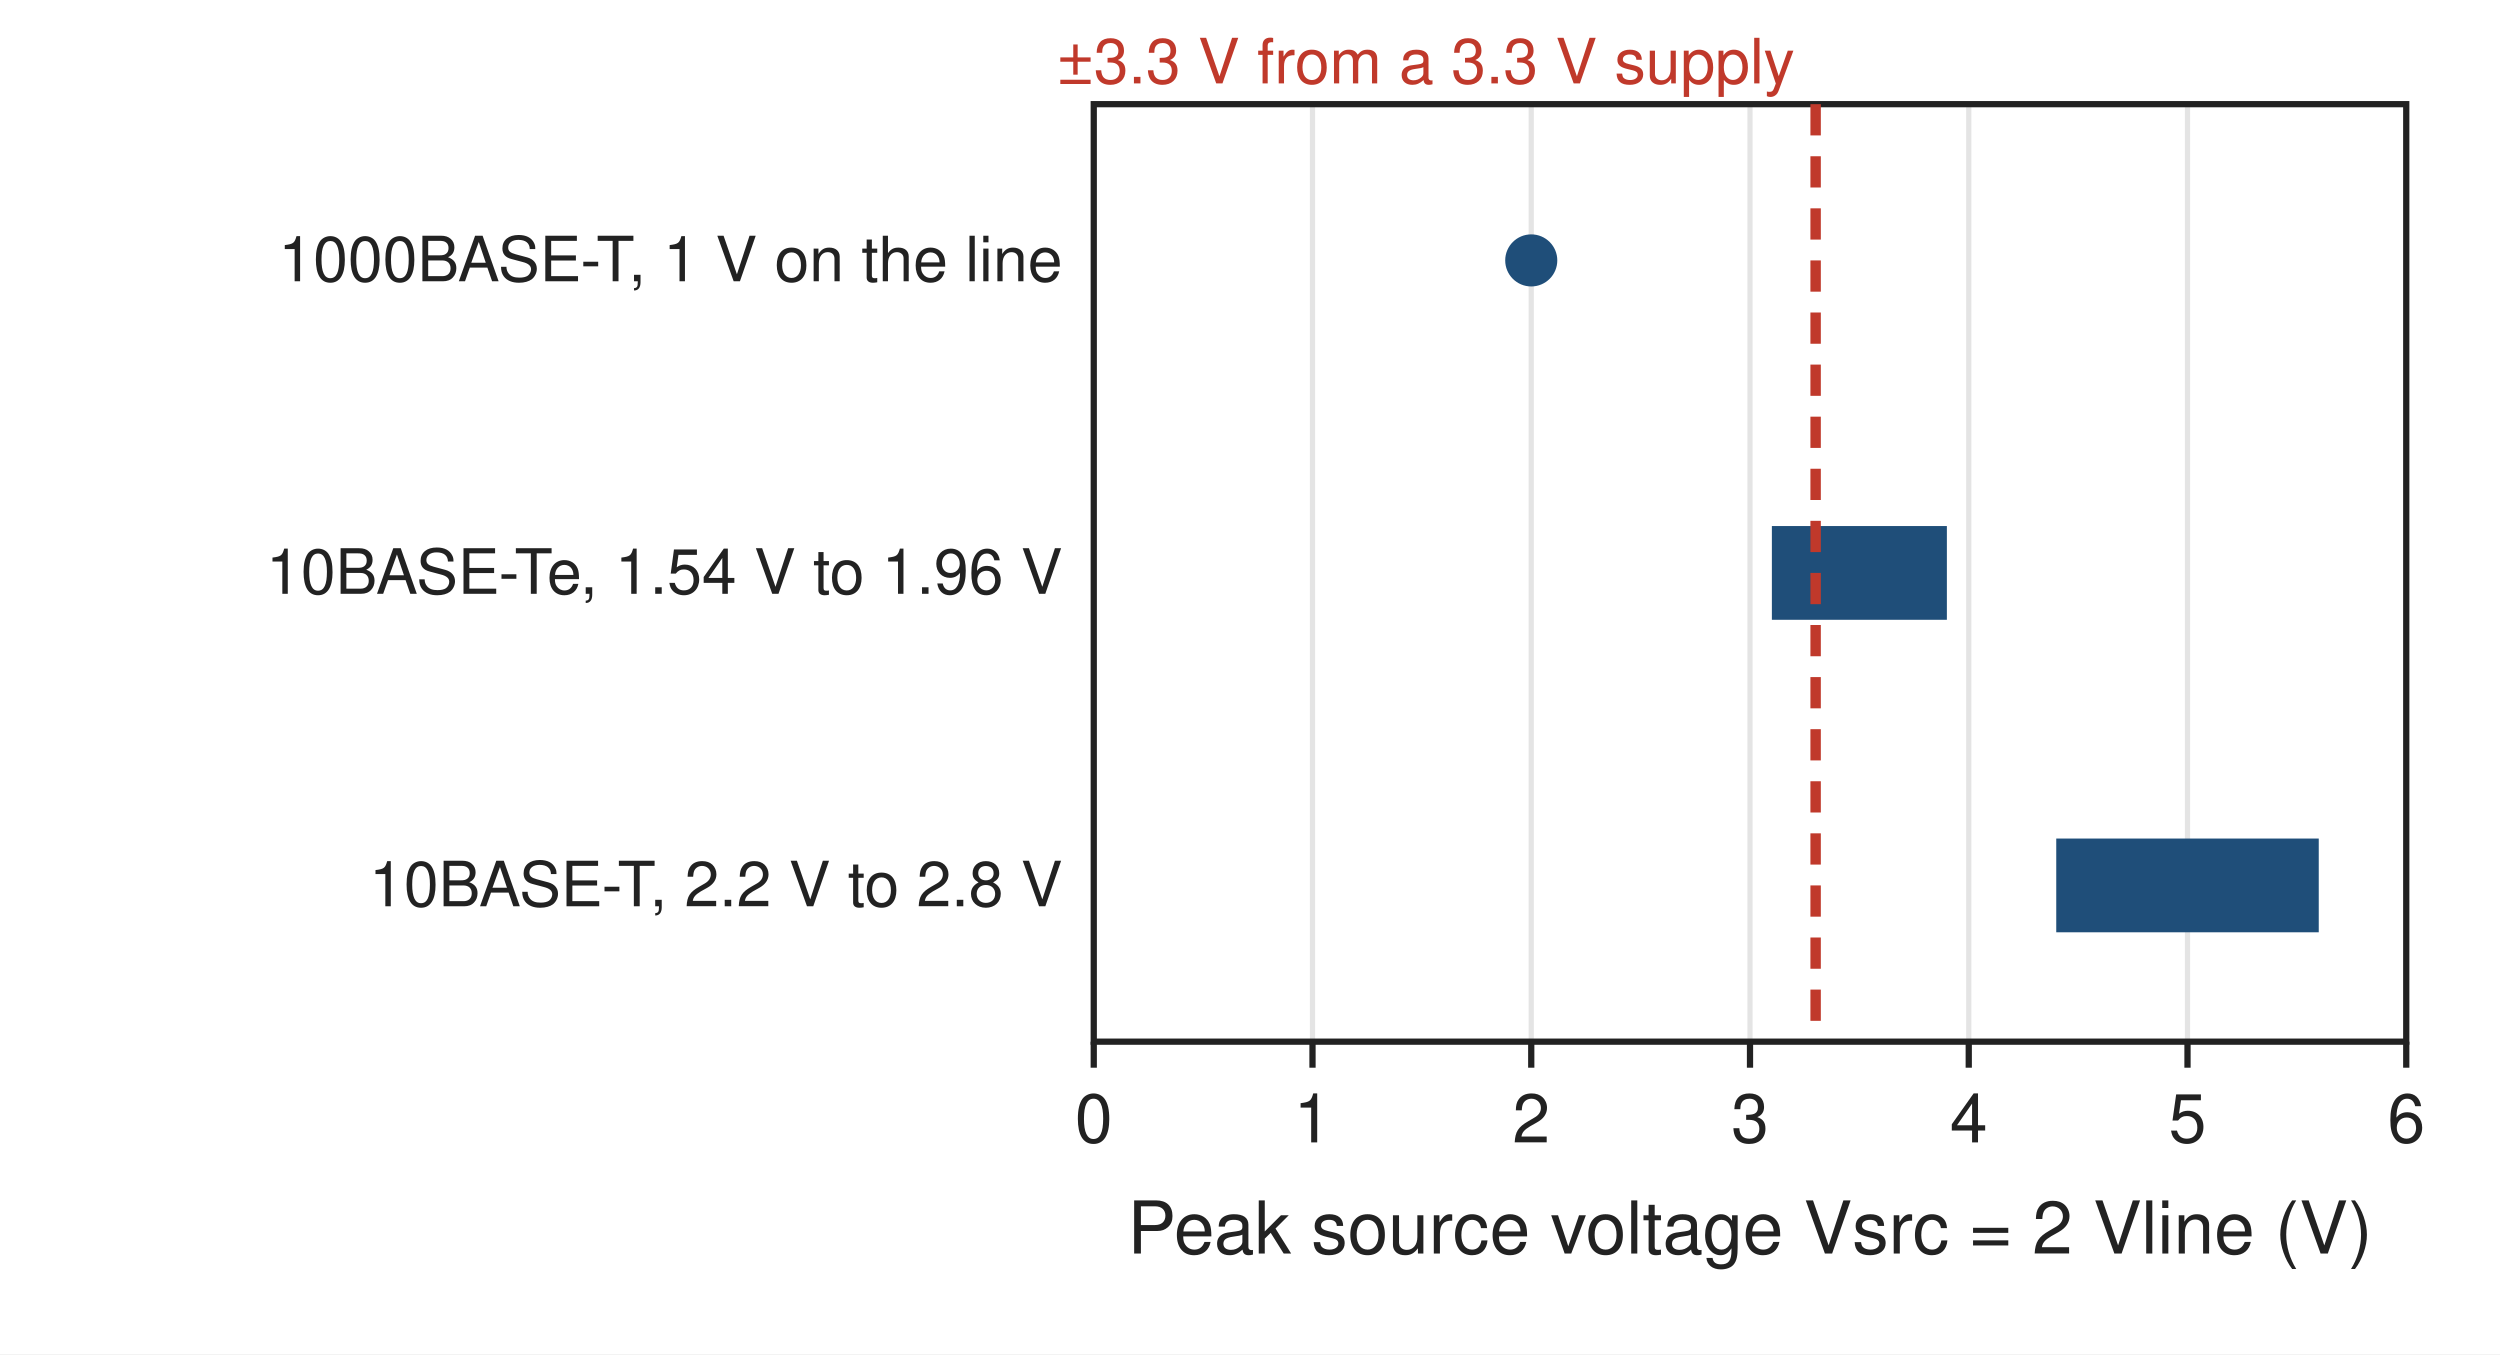
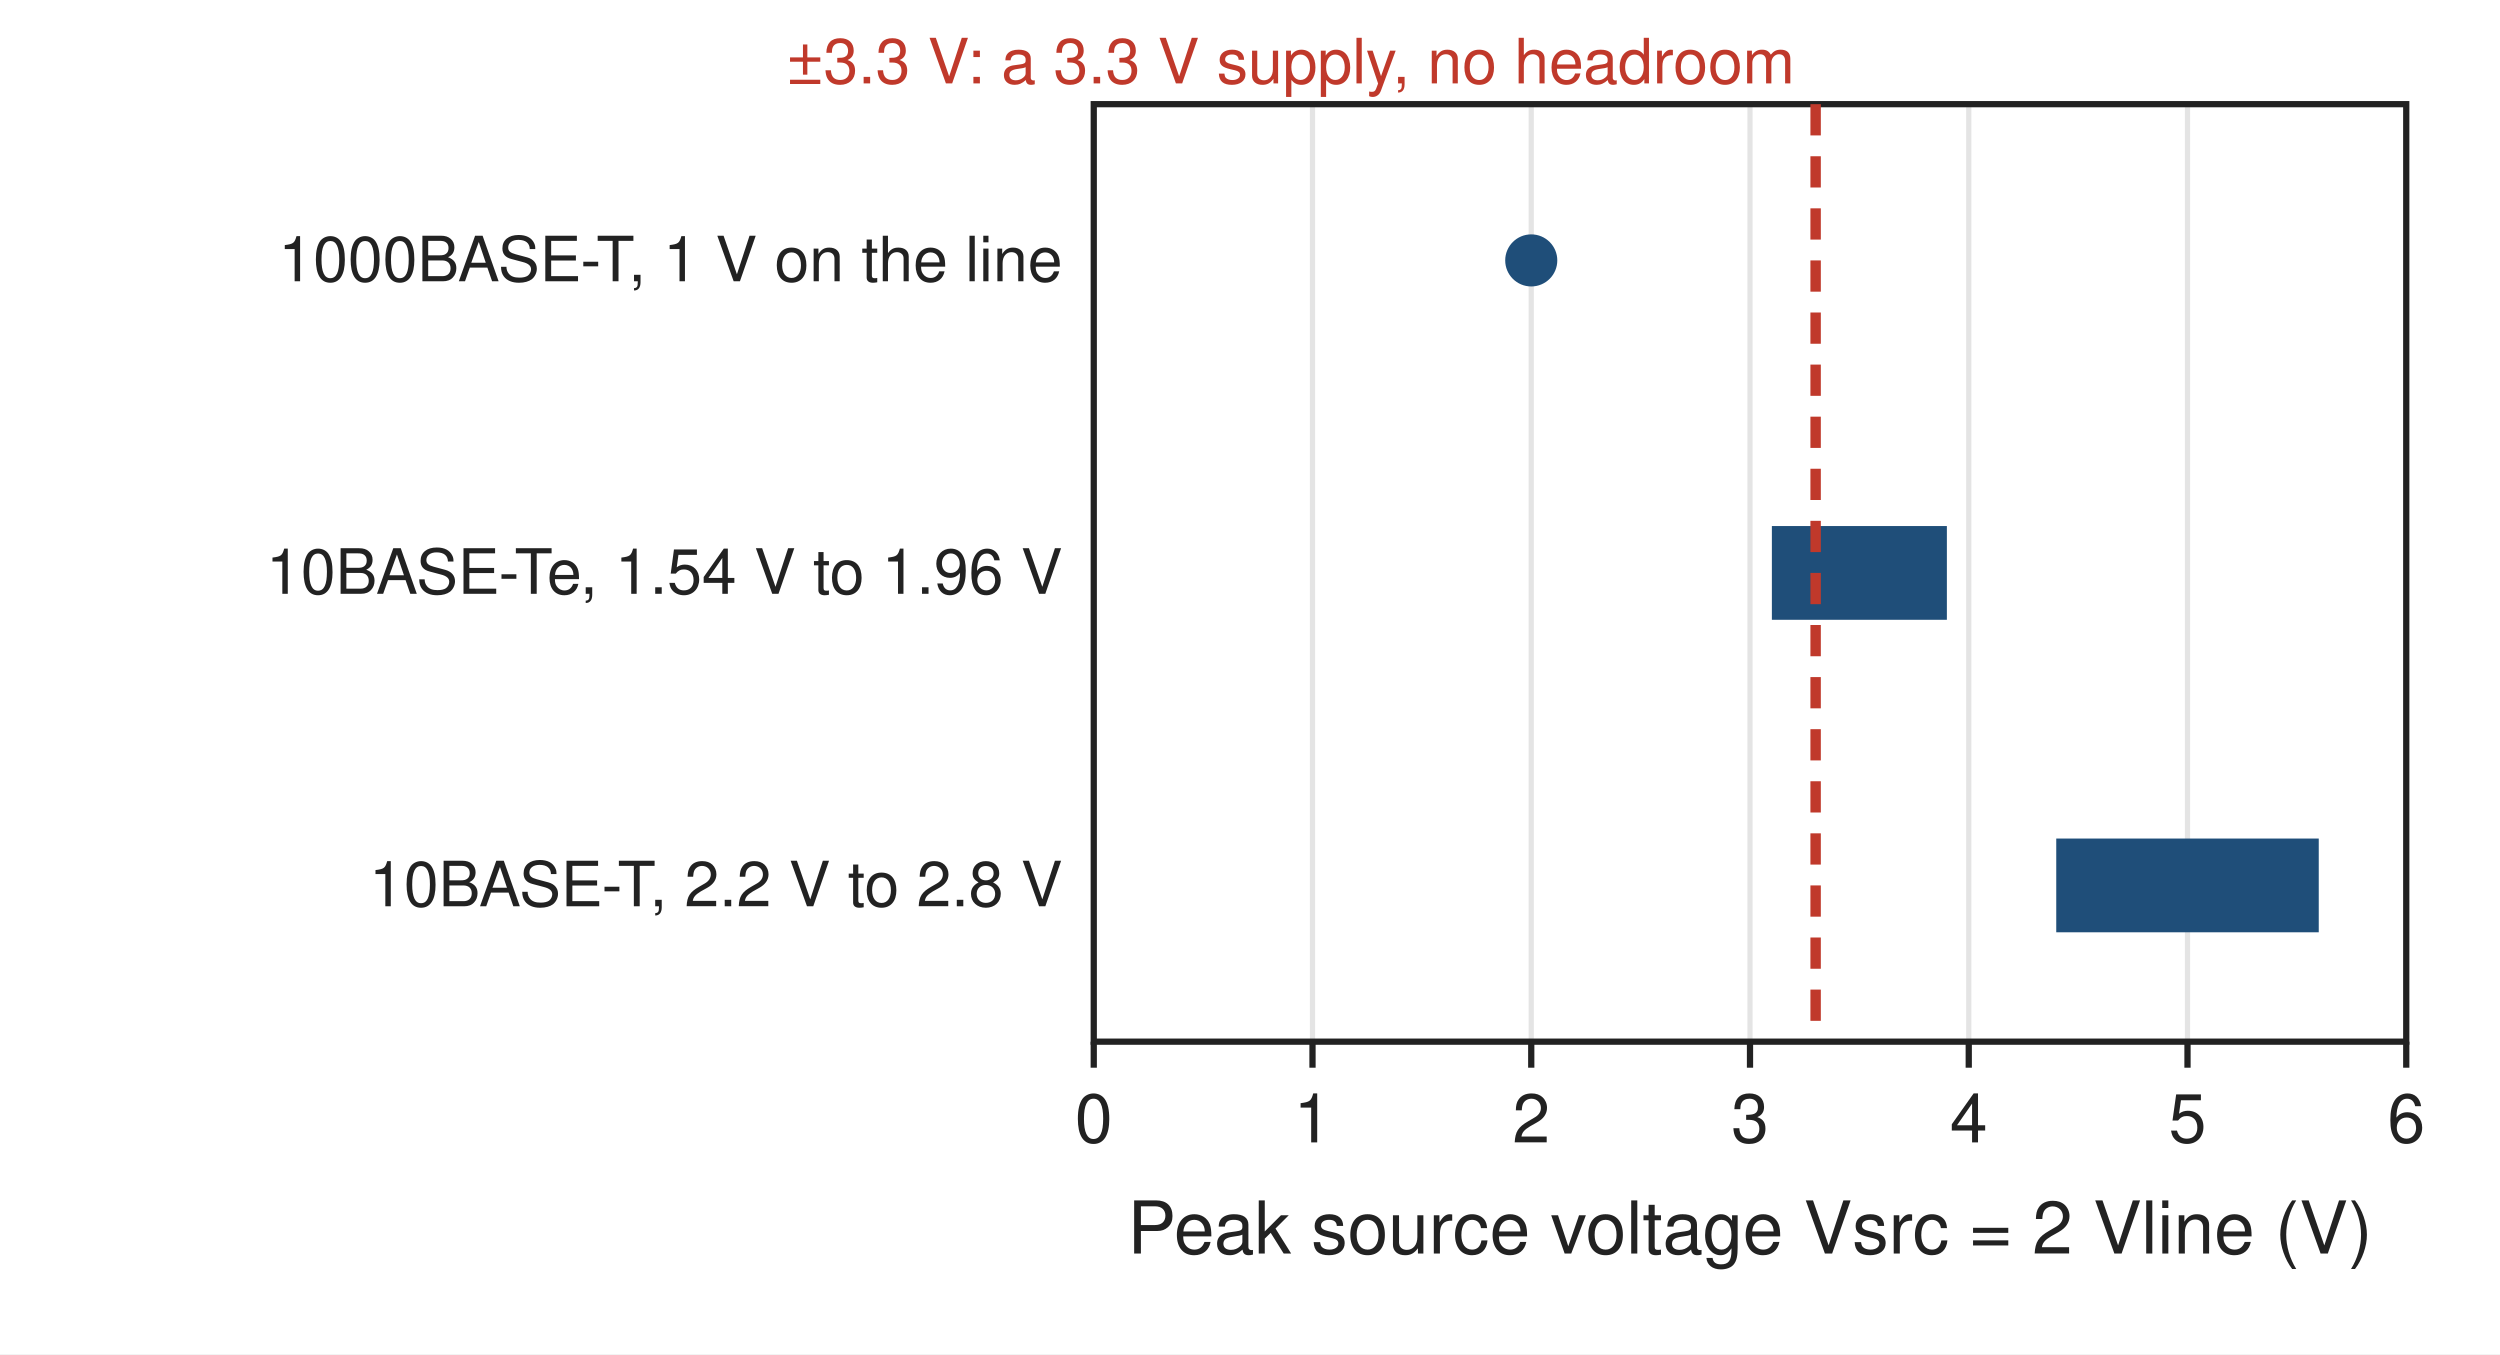
<svg xmlns="http://www.w3.org/2000/svg" width="480" height="260" viewBox="0 0 480 260" font-family="Helvetica, Arial, sans-serif">
  <rect width="480" height="260" fill="#ffffff" />
  <line x1="210.0" y1="20.0" x2="210.0" y2="200.0" stroke="#e4e4e4" stroke-width="1" />
  <line x1="252.0" y1="20.0" x2="252.0" y2="200.0" stroke="#e4e4e4" stroke-width="1" />
  <line x1="294.0" y1="20.0" x2="294.0" y2="200.0" stroke="#e4e4e4" stroke-width="1" />
  <line x1="336.0" y1="20.0" x2="336.0" y2="200.0" stroke="#e4e4e4" stroke-width="1" />
  <line x1="378.0" y1="20.0" x2="378.0" y2="200.0" stroke="#e4e4e4" stroke-width="1" />
  <line x1="420.0" y1="20.0" x2="420.0" y2="200.0" stroke="#e4e4e4" stroke-width="1" />
  <line x1="462.0" y1="20.0" x2="462.0" y2="200.0" stroke="#e4e4e4" stroke-width="1" />
  <rect x="210.0" y="20.0" width="252.0" height="180.0" rx="0" fill="none" stroke="#222222" stroke-width="1.2" />
  <line x1="210.0" y1="200.0" x2="210.0" y2="205.0" stroke="#222222" stroke-width="1.2" />
  <text x="210.0" y="215.0" font-size="13" text-anchor="middle" font-weight="normal" fill="#222222" dominant-baseline="middle">0</text>
  <line x1="252.0" y1="200.0" x2="252.0" y2="205.0" stroke="#222222" stroke-width="1.2" />
  <text x="252.0" y="215.0" font-size="13" text-anchor="middle" font-weight="normal" fill="#222222" dominant-baseline="middle">1</text>
  <line x1="294.0" y1="200.0" x2="294.0" y2="205.0" stroke="#222222" stroke-width="1.2" />
  <text x="294.0" y="215.0" font-size="13" text-anchor="middle" font-weight="normal" fill="#222222" dominant-baseline="middle">2</text>
  <line x1="336.0" y1="200.0" x2="336.0" y2="205.0" stroke="#222222" stroke-width="1.2" />
  <text x="336.0" y="215.0" font-size="13" text-anchor="middle" font-weight="normal" fill="#222222" dominant-baseline="middle">3</text>
  <line x1="378.0" y1="200.0" x2="378.0" y2="205.0" stroke="#222222" stroke-width="1.2" />
  <text x="378.0" y="215.0" font-size="13" text-anchor="middle" font-weight="normal" fill="#222222" dominant-baseline="middle">4</text>
  <line x1="420.0" y1="200.0" x2="420.0" y2="205.0" stroke="#222222" stroke-width="1.2" />
  <text x="420.0" y="215.0" font-size="13" text-anchor="middle" font-weight="normal" fill="#222222" dominant-baseline="middle">5</text>
  <line x1="462.0" y1="200.0" x2="462.0" y2="205.0" stroke="#222222" stroke-width="1.2" />
  <text x="462.0" y="215.0" font-size="13" text-anchor="middle" font-weight="normal" fill="#222222" dominant-baseline="middle">6</text>
  <text x="336.0" y="236.0" font-size="14" text-anchor="middle" font-weight="normal" fill="#222222" dominant-baseline="middle">Peak source voltage Vsrc = 2 Vline (V)</text>
  <text x="204.0" y="50.0" font-size="12" text-anchor="end" font-weight="normal" fill="#222222" dominant-baseline="middle">1000BASE-T, 1 V on the line</text>
  <circle cx="294.0" cy="50.0" r="5" fill="#1f4e79" stroke="none" />
  <text x="204.0" y="110.0" font-size="12" text-anchor="end" font-weight="normal" fill="#222222" dominant-baseline="middle">10BASE-Te, 1.54 V to 1.96 V</text>
  <rect x="340.2" y="101.0" width="33.6" height="18.0" rx="0" fill="#1f4e79" stroke="none" stroke-width="1.0" />
  <text x="204.0" y="170.0" font-size="12" text-anchor="end" font-weight="normal" fill="#222222" dominant-baseline="middle">10BASE-T, 2.2 V to 2.8 V</text>
  <rect x="394.8" y="161.0" width="50.4" height="18.0" rx="0" fill="#1f4e79" stroke="none" stroke-width="1.0" />
  <line x1="348.6" y1="20.0" x2="348.6" y2="200.0" stroke="#c0392b" stroke-width="2" stroke-dasharray="6 4" />
-   <text x="344.6" y="12.0" font-size="12" text-anchor="end" font-weight="normal" fill="#c0392b" dominant-baseline="middle">±3.3 V from a 3.3 V supply</text>
+   <text x="344.6" y="12.0" font-size="12" text-anchor="end" font-weight="normal" fill="#c0392b" dominant-baseline="middle">±3.3 V: a 3.3 V supply, no headroom</text>
</svg>
